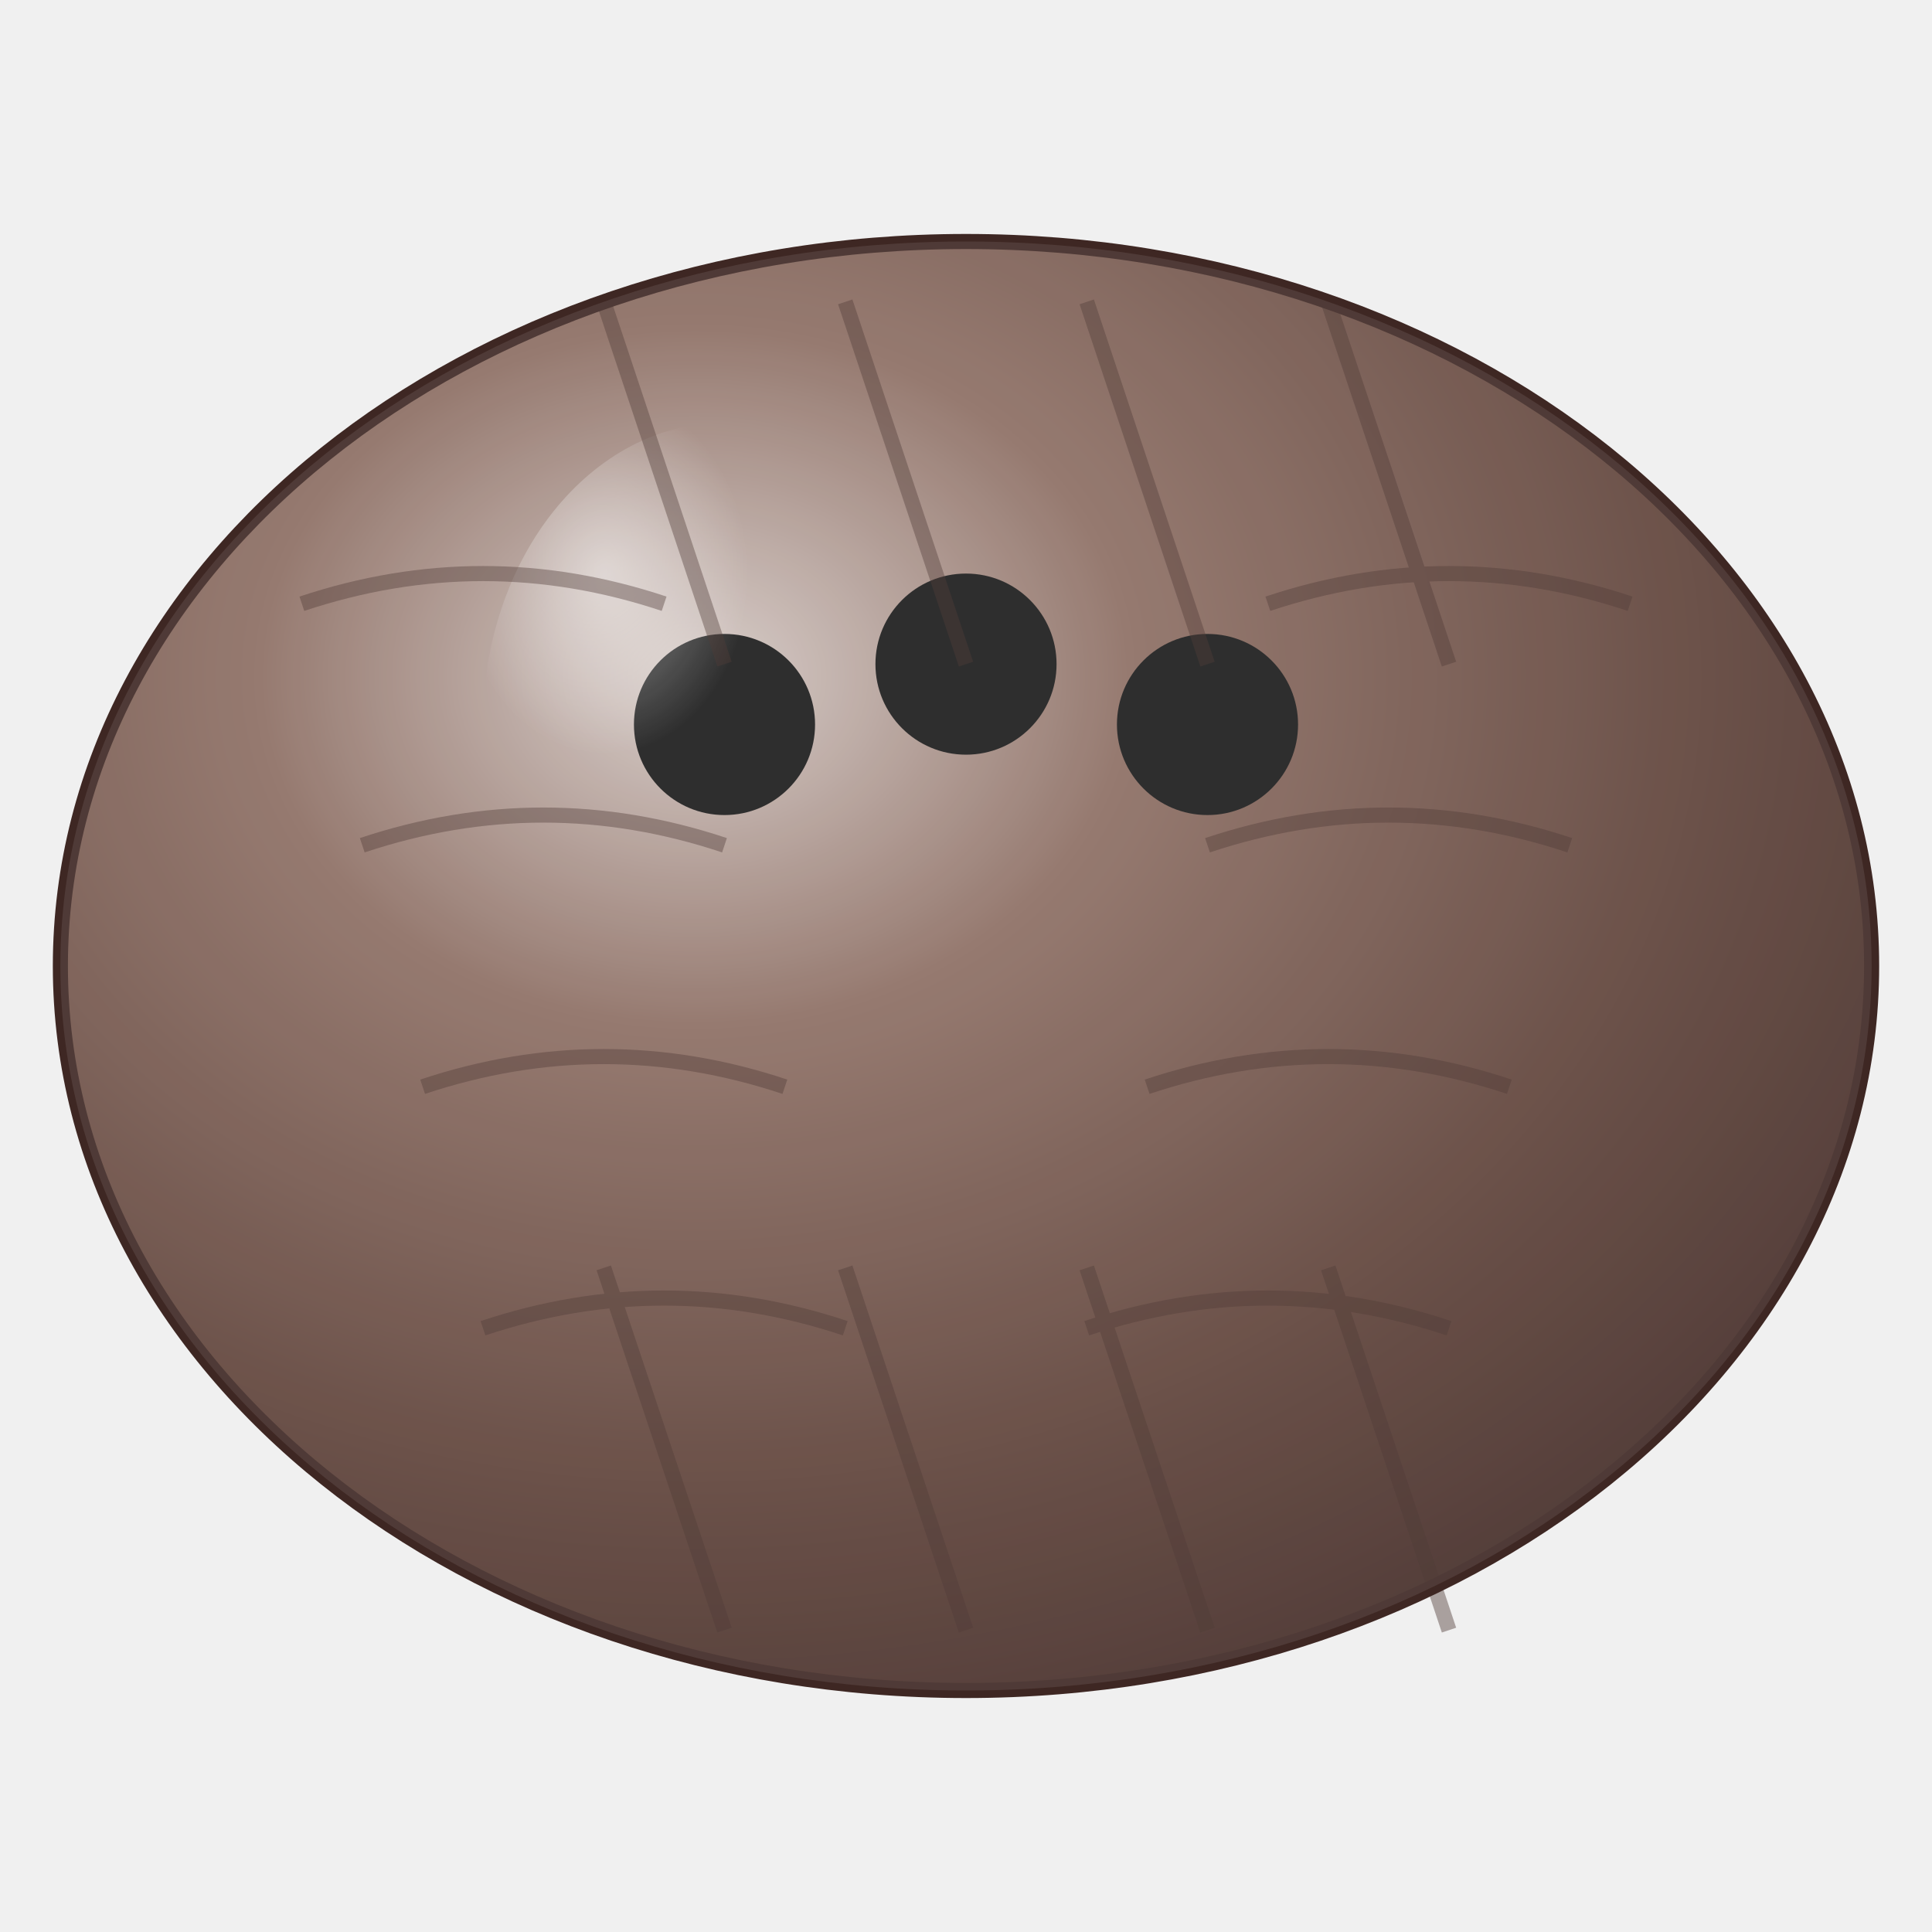
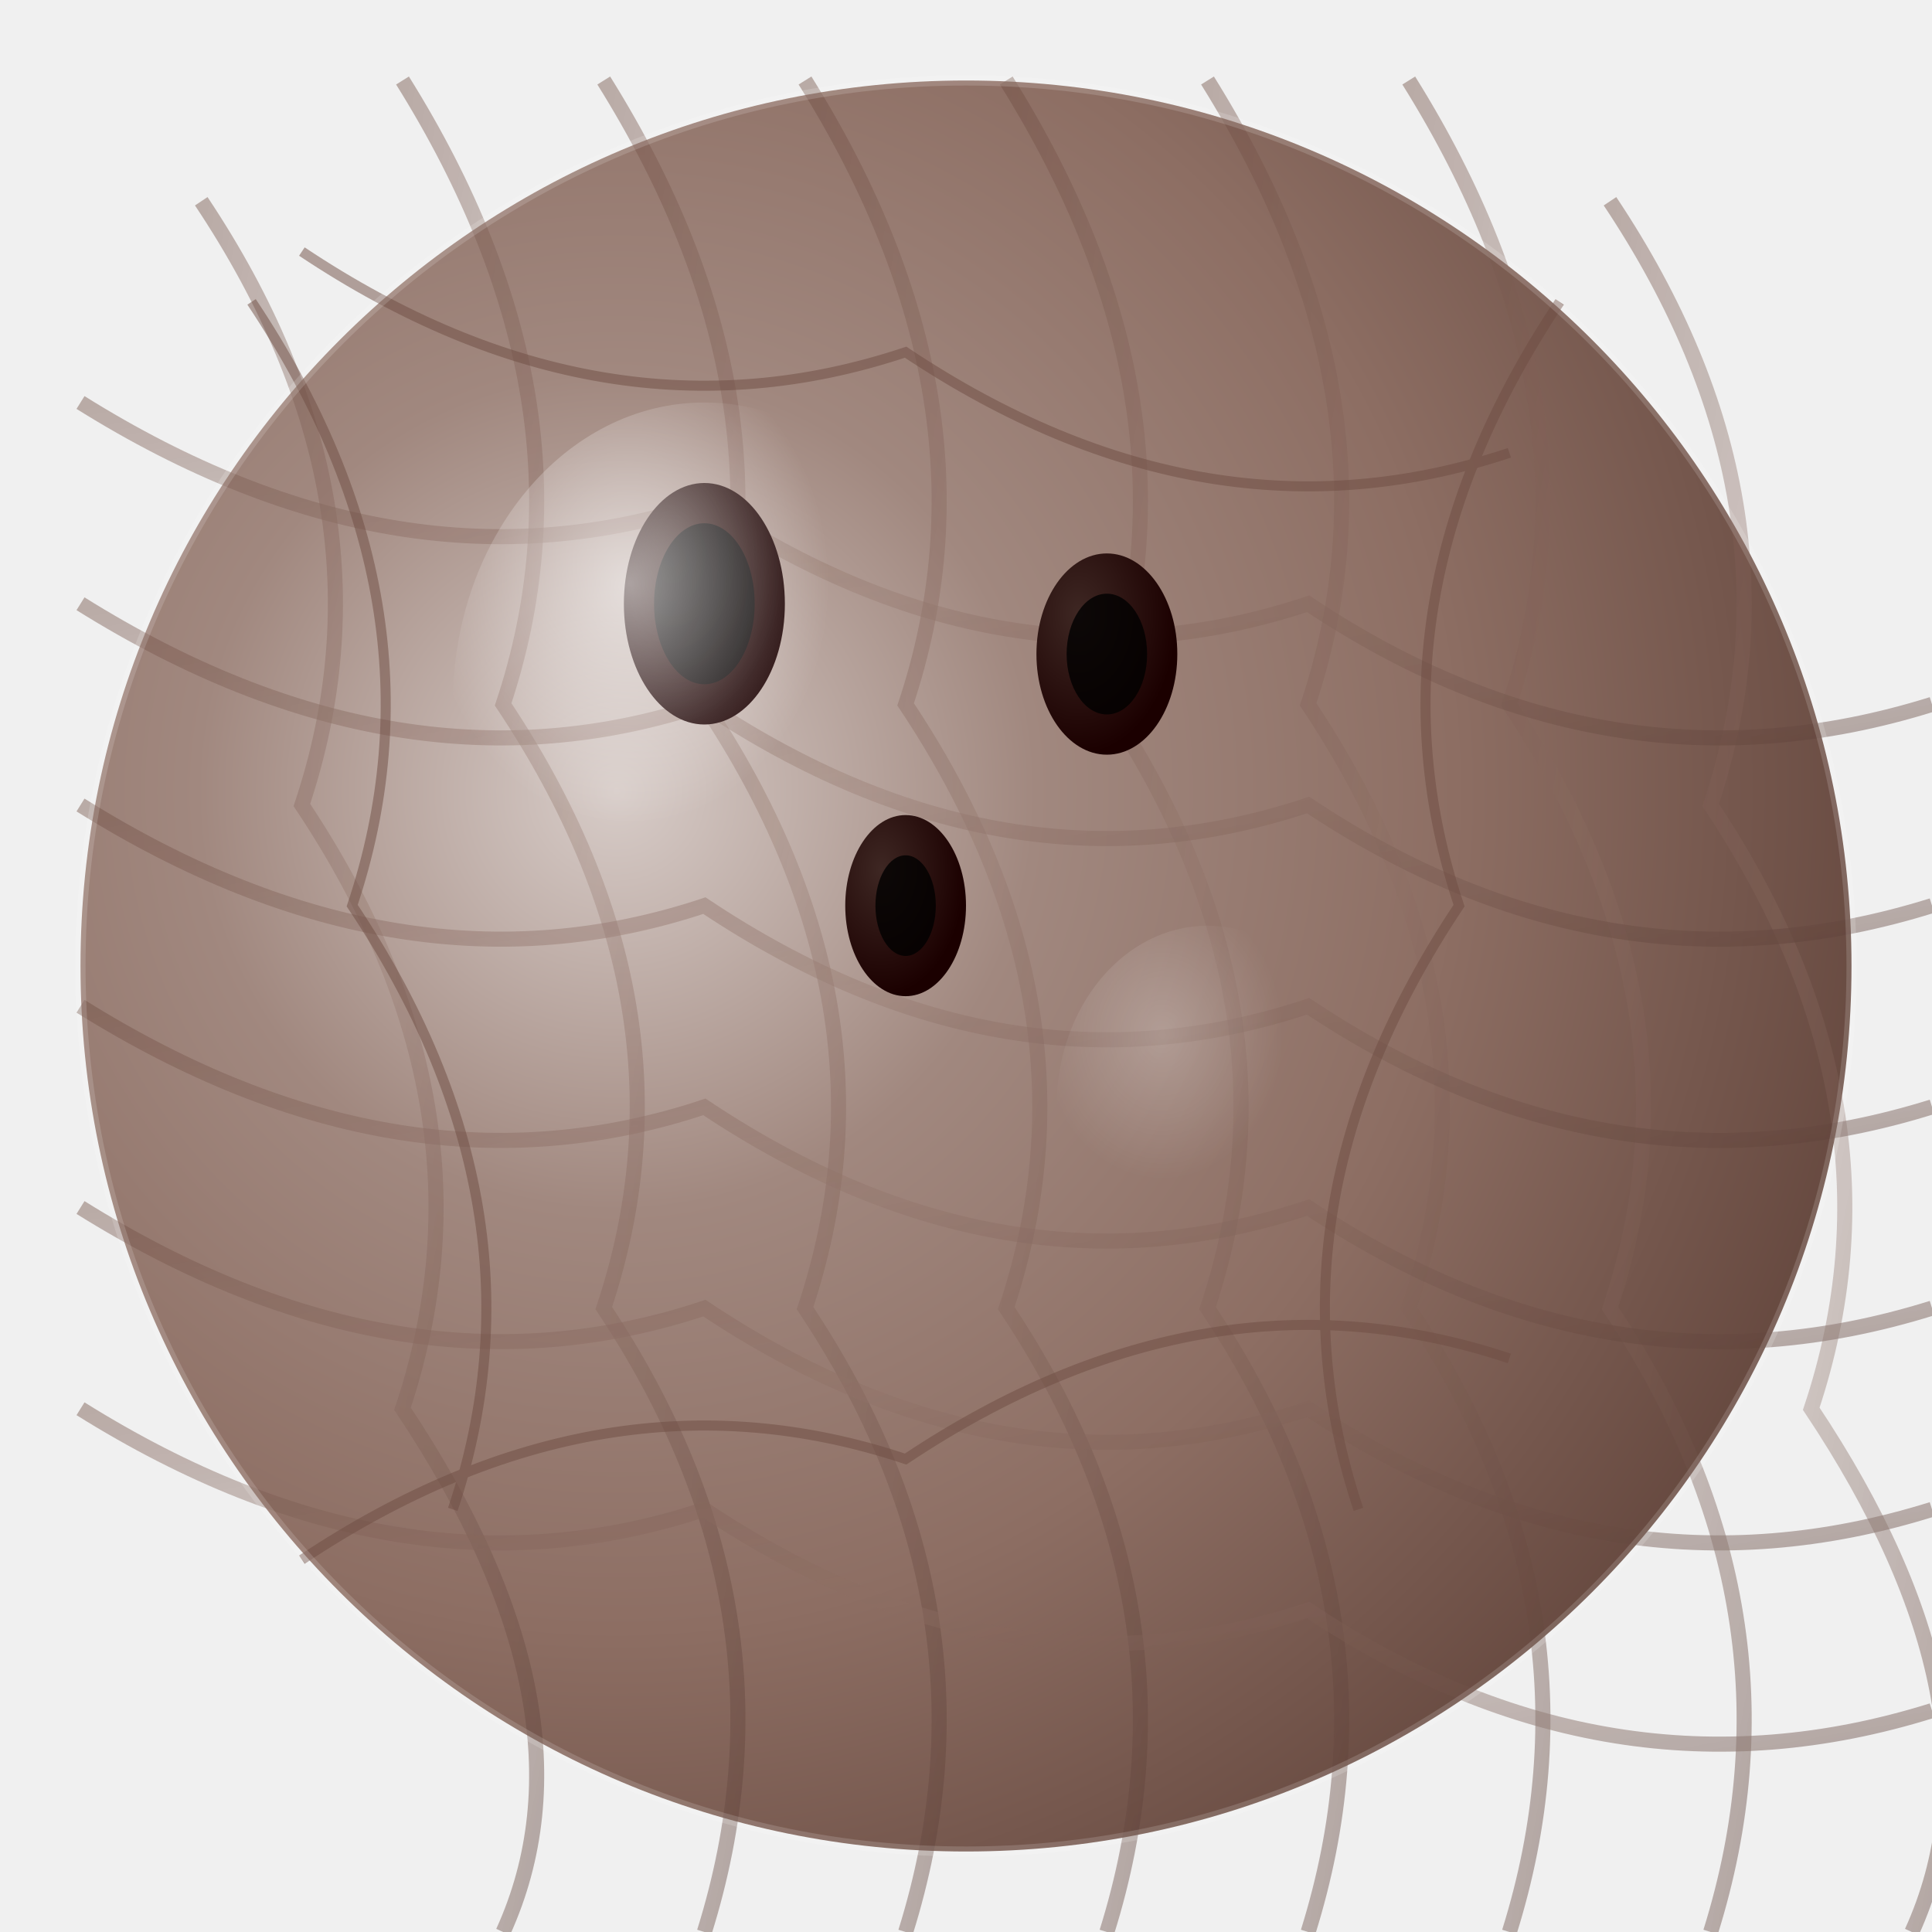
- <svg xmlns="http://www.w3.org/2000/svg" width="128" height="128" viewBox="0 0 128 128">
+ <svg xmlns="http://www.w3.org/2000/svg" width="192" height="192" viewBox="0 0 192 192">
  <defs>
-     <radialGradient id="coconutGrad" cx="0.35" cy="0.3" r="0.8">
+     <radialGradient id="coconutGradient" cx="0.3" cy="0.4" r="0.8">
      <stop offset="0%" stop-color="#D7CCC8" />
-       <stop offset="30%" stop-color="#8D6E63" />
-       <stop offset="70%" stop-color="#5D4037" />
-       <stop offset="100%" stop-color="#3E2723" />
+       <stop offset="30%" stop-color="#A1887F" />
+       <stop offset="60%" stop-color="#8D6E63" />
+       <stop offset="100%" stop-color="#5D4037" />
    </radialGradient>
-     <radialGradient id="highlight" cx="0.25" cy="0.25" r="0.3">
-       <stop offset="0%" stop-color="#FFFFFF" stop-opacity="0.5" />
+     <linearGradient id="fiberGradient" x1="0%" y1="0%" x2="100%" y2="100%">
+       <stop offset="0%" stop-color="#6D4C41" stop-opacity="0.6" />
+       <stop offset="50%" stop-color="#8D6E63" stop-opacity="0.4" />
+       <stop offset="100%" stop-color="#5D4037" stop-opacity="0.6" />
+     </linearGradient>
+     <radialGradient id="coconutHighlight" cx="0.35" cy="0.3" r="0.4">
+       <stop offset="0%" stop-color="#FFFFFF" stop-opacity="0.6" />
      <stop offset="100%" stop-color="#FFFFFF" stop-opacity="0" />
    </radialGradient>
+     <radialGradient id="eyeGradient" cx="0.3" cy="0.3" r="0.7">
+       <stop offset="0%" stop-color="#3E2723" />
+       <stop offset="100%" stop-color="#1B0000" />
+     </radialGradient>
  </defs>
-   <ellipse cx="64" cy="64" rx="60" ry="48" fill="url(#coconutGrad)" stroke="#3E2723" stroke-width="1" />
-   <circle cx="48" cy="48" r="6" fill="#1A1A1A" />
-   <circle cx="64" cy="44" r="6" fill="#1A1A1A" />
-   <circle cx="80" cy="48" r="6" fill="#1A1A1A" />
-   <ellipse cx="48" cy="48" rx="16" ry="20" fill="url(#highlight)" />
-   <g stroke="#3E2723" stroke-width="1" opacity="0.4" fill="none">
-     <path d="M20 40 Q32 36 44 40" />
-     <path d="M24 56 Q36 52 48 56" />
-     <path d="M28 72 Q40 68 52 72" />
-     <path d="M32 88 Q44 84 56 88" />
-     <path d="M84 40 Q96 36 108 40" />
-     <path d="M80 56 Q92 52 104 56" />
-     <path d="M76 72 Q88 68 100 72" />
-     <path d="M72 88 Q84 84 96 88" />
-     <path d="M40 20 Q44 32 48 44" />
-     <path d="M56 20 Q60 32 64 44" />
-     <path d="M72 20 Q76 32 80 44" />
-     <path d="M88 20 Q92 32 96 44" />
-     <path d="M40 84 Q44 96 48 108" />
-     <path d="M56 84 Q60 96 64 108" />
-     <path d="M72 84 Q76 96 80 108" />
-     <path d="M88 84 Q92 96 96 108" />
+   <ellipse cx="96" cy="96" rx="88" ry="88" fill="url(#coconutGradient)" />
+   <g stroke="url(#fiberGradient)" stroke-width="1.5" fill="none" opacity="0.7">
+     <path d="M20 20 Q40 50 30 80 Q50 110 40 140 Q60 170 50 192" />
+     <path d="M40 8 Q60 40 50 70 Q70 100 60 130 Q80 160 70 192" />
+     <path d="M60 8 Q80 40 70 70 Q90 100 80 130 Q100 160 90 192" />
+     <path d="M80 8 Q100 40 90 70 Q110 100 100 130 Q120 160 110 192" />
+     <path d="M100 8 Q120 40 110 70 Q130 100 120 130 Q140 160 130 192" />
+     <path d="M120 8 Q140 40 130 70 Q150 100 140 130 Q160 160 150 192" />
+     <path d="M140 8 Q160 40 150 70 Q170 100 160 130 Q180 160 170 192" />
+     <path d="M160 20 Q180 50 170 80 Q190 110 180 140 Q200 170 190 192" />
+     <path d="M8 40 Q40 60 70 50 Q100 70 130 60 Q160 80 192 70" />
+     <path d="M8 60 Q40 80 70 70 Q100 90 130 80 Q160 100 192 90" />
+     <path d="M8 80 Q40 100 70 90 Q100 110 130 100 Q160 120 192 110" />
+     <path d="M8 100 Q40 120 70 110 Q100 130 130 120 Q160 140 192 130" />
+     <path d="M8 120 Q40 140 70 130 Q100 150 130 140 Q160 160 192 150" />
+     <path d="M8 140 Q40 160 70 150 Q100 170 130 160 Q160 180 192 170" />
  </g>
-   <ellipse cx="64" cy="64" rx="60" ry="48" fill="#EFEBE9" opacity="0.1" />
+   <g fill="url(#eyeGradient)">
+     <ellipse cx="70" cy="60" rx="8" ry="12" />
+     <ellipse cx="110" cy="65" rx="7" ry="10" />
+     <ellipse cx="90" cy="90" rx="6" ry="9" />
+   </g>
+   <g fill="#000000" opacity="0.8">
+     <ellipse cx="70" cy="60" rx="5" ry="8" />
+     <ellipse cx="110" cy="65" rx="4" ry="6" />
+     <ellipse cx="90" cy="90" rx="3" ry="5" />
+   </g>
+   <g stroke="#6D4C41" stroke-width="1" fill="none" opacity="0.5">
+     <path d="M25 30 Q45 60 35 90 Q55 120 45 150" />
+     <path d="M155 30 Q135 60 145 90 Q125 120 135 150" />
+     <path d="M30 25 Q60 45 90 35 Q120 55 150 45" />
+     <path d="M30 155 Q60 135 90 145 Q120 125 150 135" />
+   </g>
+   <ellipse cx="70" cy="70" rx="25" ry="30" fill="url(#coconutHighlight)" />
+   <ellipse cx="120" cy="110" rx="15" ry="18" fill="url(#coconutHighlight)" opacity="0.4" />
+   <ellipse cx="96" cy="96" rx="88" ry="88" fill="none" stroke="#FFFFFF" stroke-width="1" opacity="0.15" />
</svg>
